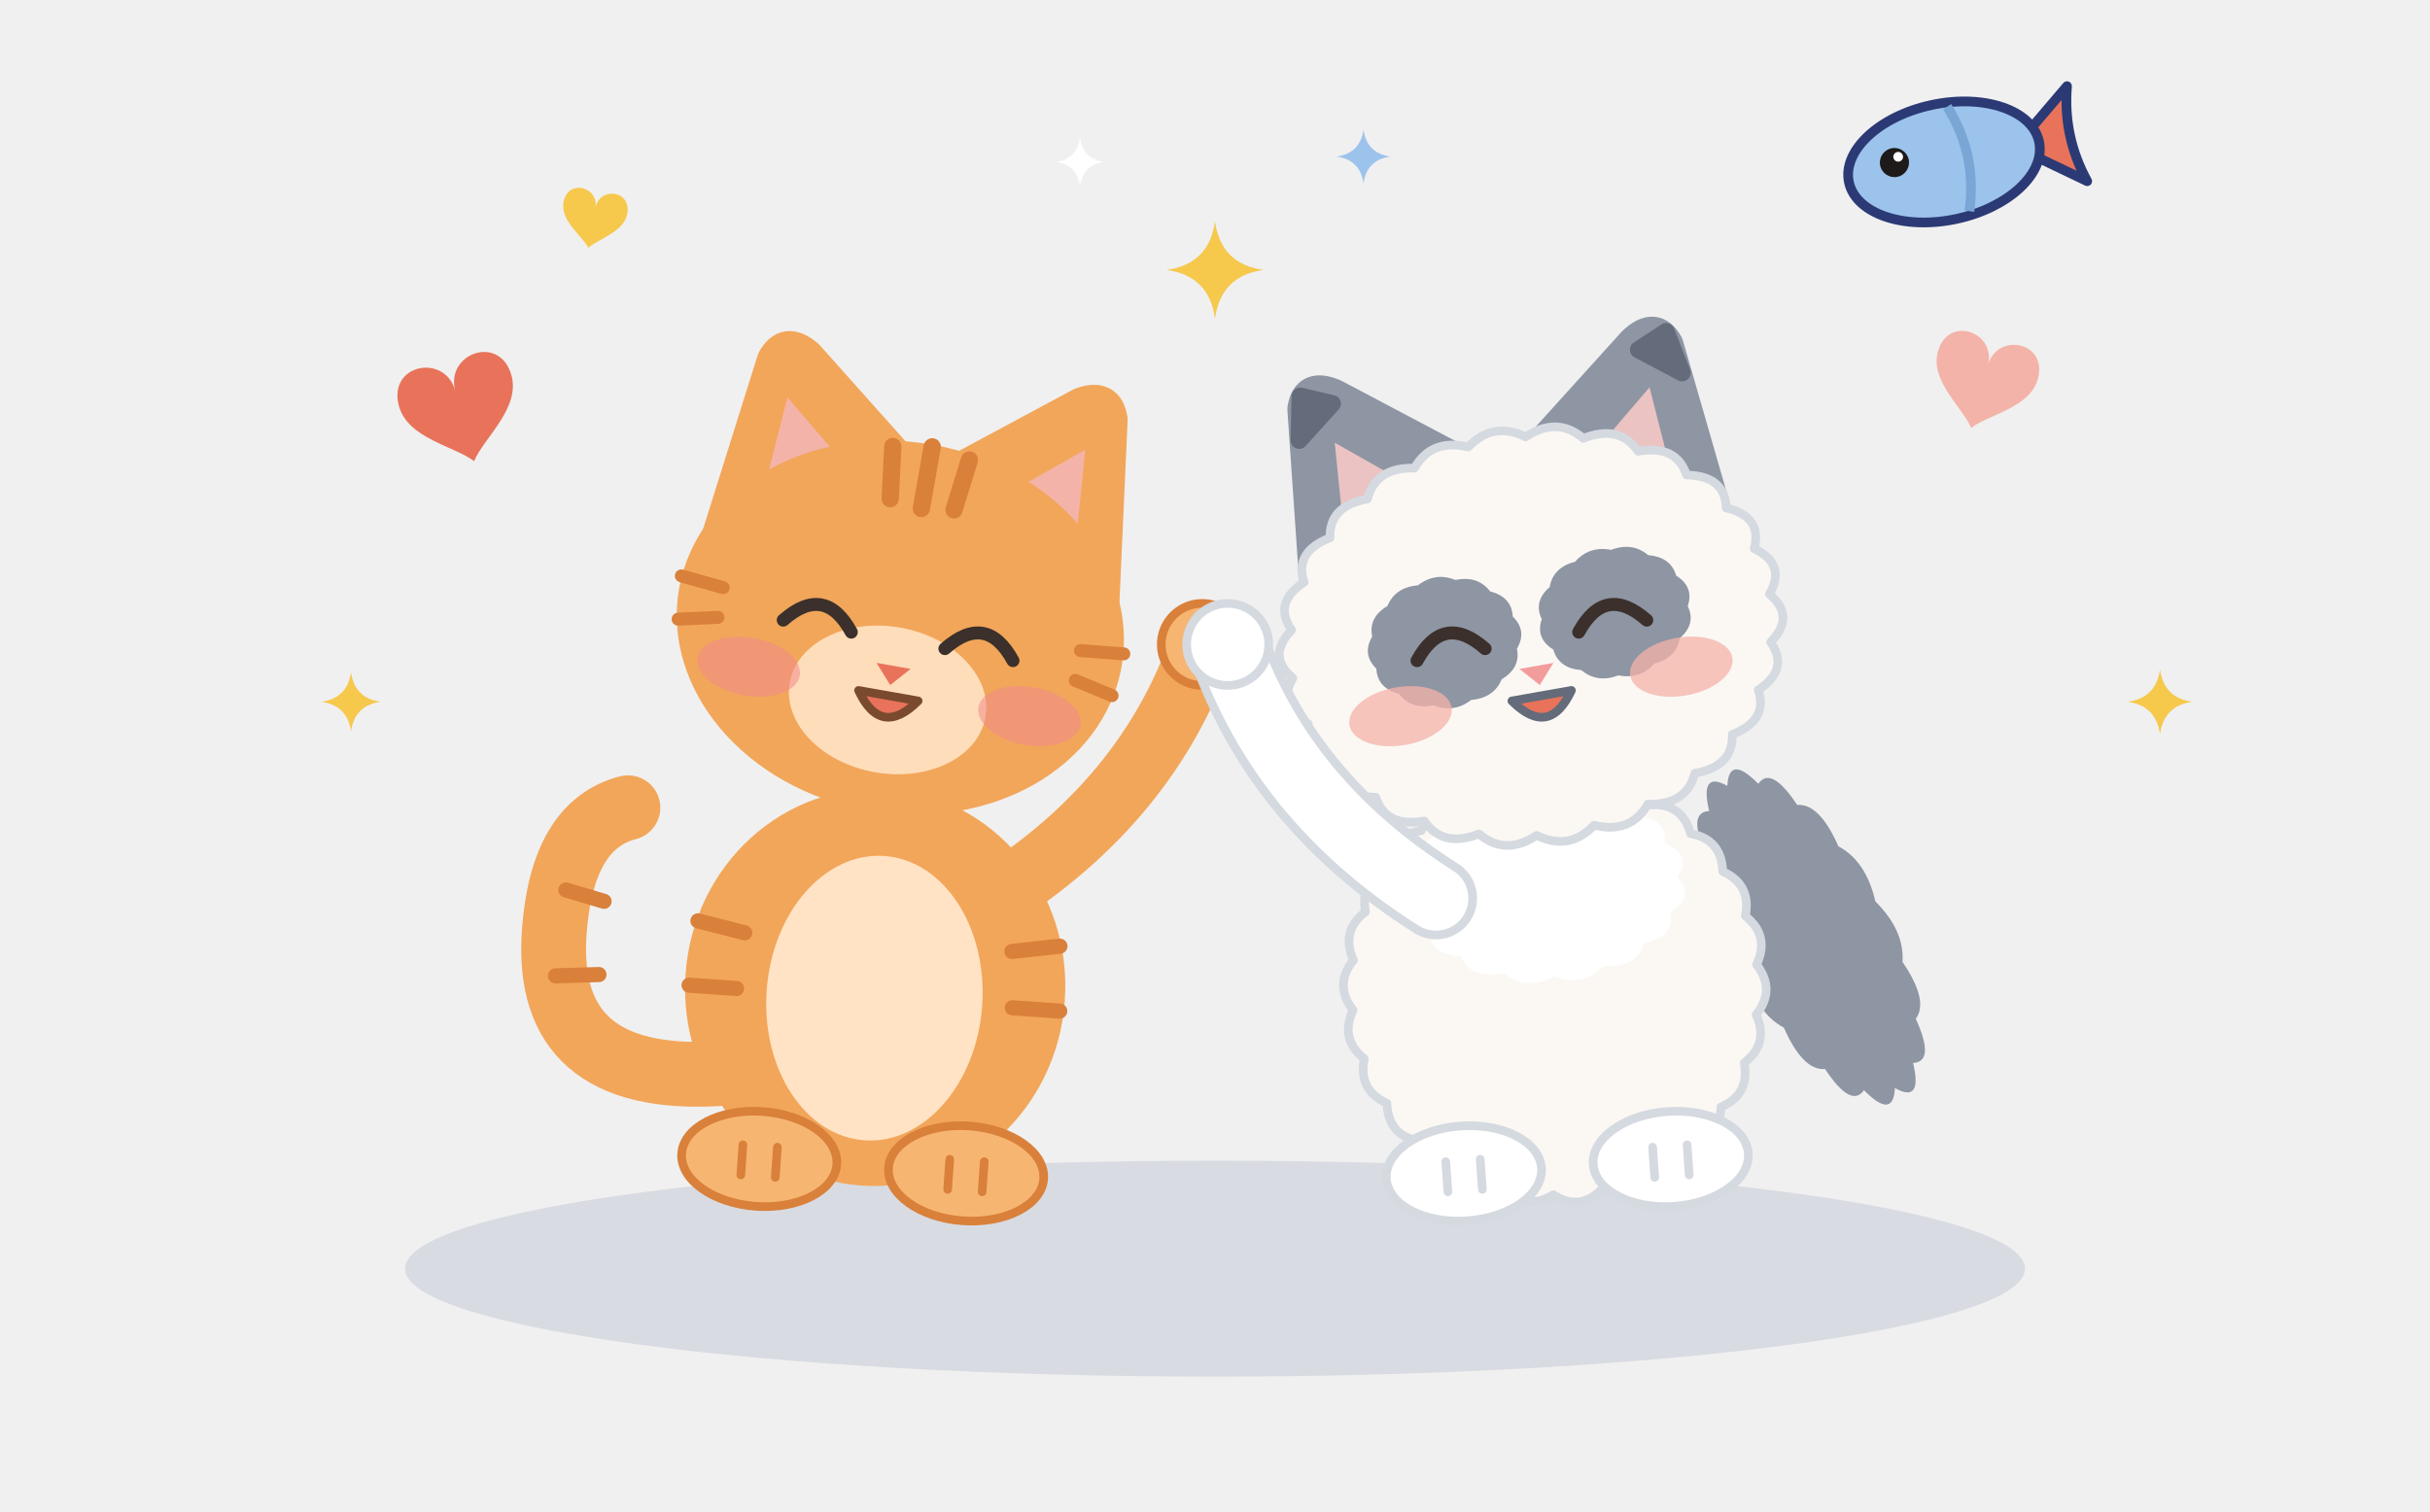
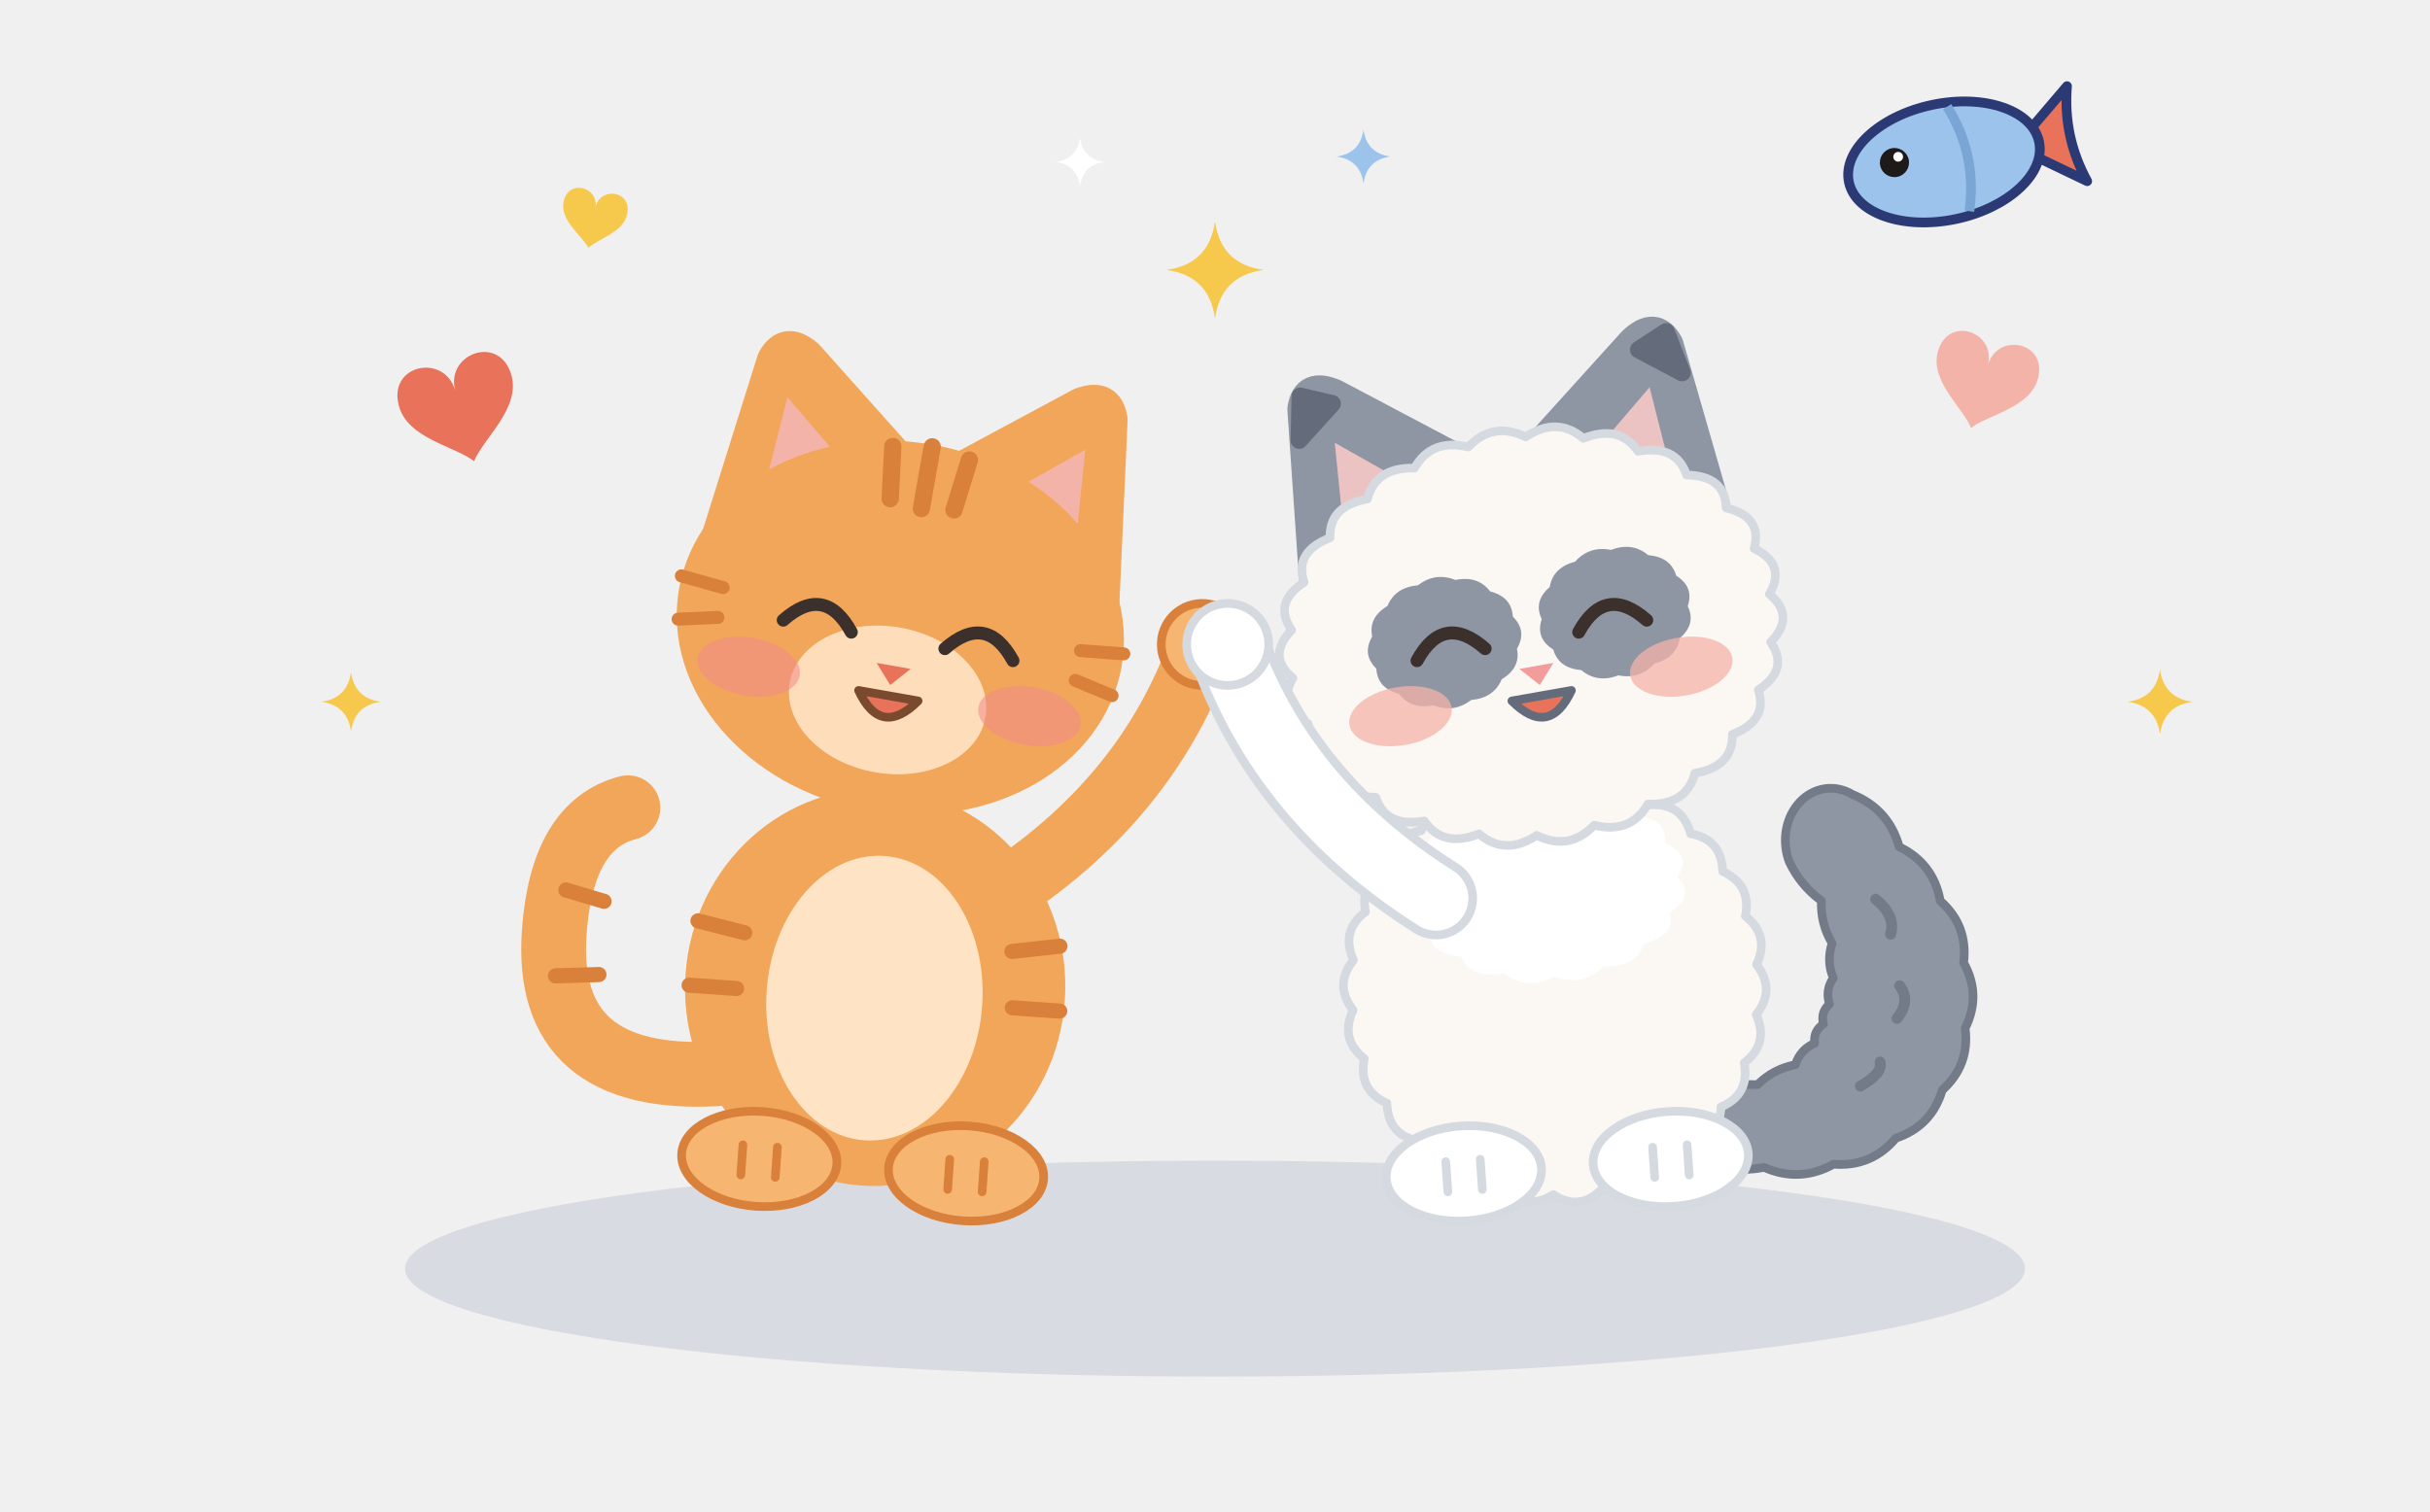
<svg xmlns="http://www.w3.org/2000/svg" width="900" height="560" viewBox="0 0 900 560">
  <ellipse cx="450" cy="470" rx="300" ry="40" fill="#2B3A75" opacity="0.12" />
  <path transform="translate(450 100) scale(1.8)" d="M0 -10 Q1.2 -1.2 10 0 Q1.2 1.2 0 10 Q-1.2 1.2 -10 0 Q-1.2 -1.2 0 -10Z" fill="#F6C84C" />
  <path transform="translate(400 60) scale(0.9)" d="M0 -10 Q1.2 -1.2 10 0 Q1.2 1.2 0 10 Q-1.2 1.2 -10 0 Q-1.2 -1.2 0 -10Z" fill="#fff" />
  <path transform="translate(505 58) scale(1.0)" d="M0 -10 Q1.2 -1.2 10 0 Q1.2 1.2 0 10 Q-1.2 1.2 -10 0 Q-1.2 -1.2 0 -10Z" fill="#9CC3EC" />
  <path transform="translate(170 150) rotate(-15) scale(0.9)" d="M0 -6 C0 -22 -24 -24 -24 -6 C-24 8 -6 16 0 24 C6 16 24 8 24 -6 C24 -24 0 -22 0 -6Z" fill="#E8735A" opacity="1" />
  <path transform="translate(735 140) rotate(15) scale(0.8)" d="M0 -6 C0 -22 -24 -24 -24 -6 C-24 8 -6 16 0 24 C6 16 24 8 24 -6 C24 -24 0 -22 0 -6Z" fill="#F4B3A8" opacity="1" />
  <path transform="translate(220 80) rotate(10) scale(0.5)" d="M0 -6 C0 -22 -24 -24 -24 -6 C-24 8 -6 16 0 24 C6 16 24 8 24 -6 C24 -24 0 -22 0 -6Z" fill="#F6C84C" opacity="1" />
  <g transform="translate(720 60) rotate(-12) scale(0.9)">
    <path d="M30 0 L56 -20 Q50 0 56 20Z" fill="#E8735A" stroke="#2B3A75" stroke-width="4" stroke-linejoin="round" />
    <ellipse cx="0" cy="0" rx="40" ry="24" fill="#9CC3EC" stroke="#2B3A75" stroke-width="4" />
    <path d="M6 -22 Q14 0 6 22" fill="none" stroke="#7AA6D6" stroke-width="4" />
    <circle cx="-20" cy="-4" r="6" fill="#1E1A1A" />
    <circle cx="-18" cy="-6" r="2" fill="#fff" />
  </g>
  <path transform="translate(130 260) scale(1.1)" d="M0 -10 Q1.2 -1.2 10 0 Q1.2 1.2 0 10 Q-1.2 1.2 -10 0 Q-1.2 -1.2 0 -10Z" fill="#F6C84C" />
  <path transform="translate(800 260) scale(1.2)" d="M0 -10 Q1.2 -1.2 10 0 Q1.2 1.2 0 10 Q-1.2 1.2 -10 0 Q-1.2 -1.2 0 -10Z" fill="#F6C84C" />
  <g transform="translate(330 282) scale(0.8) rotate(4)">
    <g transform="scale(-1 1)">
      <path d="M70 150 Q150 160 150 90 Q150 40 120 30" fill="none" stroke="#F2A65A" stroke-width="30" stroke-linecap="round" />
      <path d="M146 70 L128 74 M148 110 L128 108" stroke="#D9803A" stroke-width="7" stroke-linecap="round" />
    </g>
    <ellipse cx="0" cy="105" rx="88" ry="92" fill="#F2A65A" />
    <ellipse cx="0" cy="110" rx="50" ry="66" fill="#FFE3C4" />
    <path d="M-84 80 L-62 84 M-86 110 L-64 110 M84 80 L62 84 M86 110 L64 110" stroke="#D9803A" stroke-width="7" stroke-linecap="round" />
    <ellipse cx="-48" cy="188" rx="36" ry="22" fill="#F6B672" stroke="#D9803A" stroke-width="4" />
    <path d="M-56 182 L-56 196 M-40 182 L-40 196" stroke="#D9803A" stroke-width="4" stroke-linecap="round" />
    <ellipse cx="48" cy="188" rx="36" ry="22" fill="#F6B672" stroke="#D9803A" stroke-width="4" />
    <path d="M40 182 L40 196 M56 182 L56 196" stroke="#D9803A" stroke-width="4" stroke-linecap="round" />
    <g transform="translate(0 -62) rotate(6)">
      <g transform="scale(1 1)">
        <path d="M-92 -20 L-80 -112 Q-76 -124 -64 -117 L-12 -76Z" fill="#F2A65A" stroke="#F2A65A" stroke-width="14" stroke-linejoin="round" />
        <path d="M-74 -42 L-70 -96 L-36 -68Z" fill="#F4B3A8" />
      </g>
      <g transform="scale(-1 1)">
        <path d="M-92 -20 L-80 -112 Q-76 -124 -64 -117 L-12 -76Z" fill="#F2A65A" stroke="#F2A65A" stroke-width="14" stroke-linejoin="round" />
        <path d="M-74 -42 L-70 -96 L-36 -68Z" fill="#F4B3A8" />
      </g>
      <ellipse cx="0" cy="0" rx="104" ry="86" fill="#F2A65A" />
      <ellipse cx="0" cy="34" rx="46" ry="34" fill="#FFE3C4" opacity=".9" />
      <g stroke="#D9803A" stroke-width="8" stroke-linecap="round">
        <line x1="-18" y1="-82" x2="-15" y2="-58" />
        <line x1="0" y1="-85" x2="0" y2="-56" />
        <line x1="18" y1="-82" x2="15" y2="-58" />
      </g>
      <path d="M-104 -6 L-84 -4 M-102 14 L-84 10 M104 -6 L84 -4 M102 14 L84 10" stroke="#D9803A" stroke-width="6" stroke-linecap="round" />
      <path d="M-54 6 Q-38 -14 -22 6" fill="none" stroke="#3B302B" stroke-width="6" stroke-linecap="round" />
      <path d="M22 6 Q38 -14 54 6" fill="none" stroke="#3B302B" stroke-width="6" stroke-linecap="round" />
      <ellipse cx="-66" cy="30" rx="24.0" ry="13.5" fill="#F08A8A" opacity=".55" />
      <ellipse cx="66" cy="30" rx="24.0" ry="13.5" fill="#F08A8A" opacity=".55" />
      <path d="M-8 18 L8 18 L0 27Z" fill="#E8735A" />
      <path d="M-14 32 Q0 52 14 32Z" fill="#E8735A" stroke="#7A4A2E" stroke-width="4" stroke-linejoin="round" />
    </g>
    <path d="M52 60 Q120 10 140 -64" fill="none" stroke="#F2A65A" stroke-width="30" stroke-linecap="round" />
    <circle cx="140" cy="-64" r="19" fill="#F6B672" stroke="#D9803A" stroke-width="4" />
  </g>
  <g transform="translate(570 282) scale(0.8) rotate(-4)">
    <g transform="scale(1 1)">
-       <g transform="translate(120 90) rotate(-25)">
-         <path d="M34.0 0.0 Q39.3 18.4 31.4 30.6 Q33.4 52.4 24.0 56.6 Q22.3 78.5 13.0 73.9 Q7.8 92.6 0.0 80.0 Q-7.8 92.6 -13.0 73.9 Q-22.3 78.5 -24.0 56.6 Q-33.4 52.4 -31.4 30.6 Q-39.3 18.4 -34.0 0.0 Q-39.3 -18.4 -31.4 -30.6 Q-33.4 -52.4 -24.0 -56.6 Q-22.3 -78.5 -13.0 -73.9 Q-7.8 -92.6 -0.0 -80.0 Q7.8 -92.6 13.0 -73.9 Q22.3 -78.5 24.0 -56.6 Q33.4 -52.4 31.4 -30.6 Q39.3 -18.4 34.0 0.0Z" fill="#8E95A3" />
-       </g>
+       <path d="M57.1 184.7 Q71.6 197.4 90.8 194.9 Q106.7 203.3 123.0 195.7 Q140.4 198.3 152.6 185.7 Q169.5 181.3 175.6 165.0 Q189.2 154.3 188.2 137.1 Q196.9 122.3 189.6 106.8 Q192.9 89.8 180.8 77.5 Q178.9 60.0 163.6 51.2 Q160.0 33.5 143.7 25.5 A21.4 24.6 0 0 0 112.3 54.5 Q116.7 65.8 125.9 73.6 Q124.7 84.1 129.5 93.6 Q126.2 101.5 128.9 109.7 Q124.7 115.0 126.3 121.6 Q121.8 125.1 122.9 130.6 Q117.9 133.5 118.2 139.2 Q111.3 141.7 108.6 148.5 Q98.4 149.7 90.5 156.5 Q76.4 154.9 62.9 159.3Z" fill="#8E95A3" stroke="#737A88" stroke-width="4" stroke-linejoin="round" />
+       <path d="M137.9 160.5 Q148.8 155.3 147.8 150.0" fill="none" stroke="#737A88" stroke-width="5" stroke-linecap="round" />
+       <path d="M157.0 130.4 Q164.1 122.9 159.3 115.4" fill="none" stroke="#737A88" stroke-width="5" stroke-linecap="round" />
+       <path d="M156.8 91.3 Q159.9 83.0 151.0 74.6" fill="none" stroke="#737A88" stroke-width="5" stroke-linecap="round" />
    </g>
    <path d="M92.1 124.1 Q97.2 138.0 85.0 146.0 Q86.7 160.8 72.9 165.6 Q71.1 180.4 56.6 181.7 Q51.4 195.5 37.0 193.3 Q28.6 205.5 15.2 199.7 Q4.3 209.5 -7.4 200.7 Q-20.4 207.6 -29.6 196.1 Q-43.8 199.6 -50.1 186.2 Q-64.7 186.1 -67.7 171.6 Q-81.8 168.0 -81.3 153.1 Q-94.2 146.1 -90.3 131.8 Q-101.1 121.9 -93.9 109.0 Q-102.1 96.7 -92.1 85.9 Q-97.2 72.0 -85.0 64.0 Q-86.7 49.2 -72.9 44.4 Q-71.1 29.6 -56.6 28.3 Q-51.4 14.5 -37.0 16.7 Q-28.6 4.5 -15.2 10.3 Q-4.3 0.5 7.4 9.3 Q20.4 2.4 29.6 13.9 Q43.8 10.4 50.1 23.8 Q64.7 23.9 67.7 38.4 Q81.8 42.0 81.3 56.9 Q94.2 63.9 90.3 78.2 Q101.1 88.1 93.9 101.0 Q102.1 113.3 92.1 124.1Z" fill="#FBF8F4" stroke="#D5D9E0" stroke-width="4" stroke-linejoin="round" />
    <path d="M60.0 58.0 Q68.3 67.5 55.4 74.1 Q57.9 85.1 42.4 87.7 Q38.7 98.5 23.0 96.8 Q13.6 105.8 0.0 100.0 Q-13.6 105.8 -23.0 96.8 Q-38.7 98.5 -42.4 87.7 Q-57.9 85.1 -55.4 74.1 Q-68.3 67.5 -60.0 58.0 Q-68.3 48.5 -55.4 41.9 Q-57.9 30.9 -42.4 28.3 Q-38.7 17.5 -23.0 19.2 Q-13.6 10.2 -0.0 16.0 Q13.6 10.2 23.0 19.2 Q38.7 17.5 42.4 28.3 Q57.9 30.9 55.4 41.9 Q68.3 48.5 60.0 58.0Z" fill="#FFFFFF" />
    <ellipse cx="-48" cy="188" rx="36" ry="22" fill="#FFFFFF" stroke="#D5D9E0" stroke-width="4" />
    <path d="M-56 182 L-56 196 M-40 182 L-40 196" stroke="#D5D9E0" stroke-width="4" stroke-linecap="round" />
    <ellipse cx="48" cy="188" rx="36" ry="22" fill="#FFFFFF" stroke="#D5D9E0" stroke-width="4" />
    <path d="M40 182 L40 196 M56 182 L56 196" stroke="#D5D9E0" stroke-width="4" stroke-linecap="round" />
    <g transform="translate(0 -62) rotate(-6)">
      <g transform="scale(1 1)">
        <path d="M-96 -24 L-86 -118 Q-82 -130 -70 -122 L-16 -80Z" fill="#8E95A3" stroke="#8E95A3" stroke-width="14" stroke-linejoin="round" />
        <path d="M-90 -104 L-86 -124 L-72 -118Z" fill="#646B7A" stroke="#646B7A" stroke-width="8" stroke-linejoin="round" />
        <path d="M-78 -46 L-74 -100 L-40 -72Z" fill="#EBC3C3" />
      </g>
      <g transform="scale(-1 1)">
        <path d="M-96 -24 L-86 -118 Q-82 -130 -70 -122 L-16 -80Z" fill="#8E95A3" stroke="#8E95A3" stroke-width="14" stroke-linejoin="round" />
        <path d="M-90 -104 L-86 -124 L-72 -118Z" fill="#646B7A" stroke="#646B7A" stroke-width="8" stroke-linejoin="round" />
        <path d="M-78 -46 L-74 -100 L-40 -72Z" fill="#EBC3C3" />
      </g>
      <path d="M112.0 4.0 Q122.3 16.2 108.7 26.0 Q115.2 39.9 99.2 46.8 Q101.4 61.5 83.8 65.0 Q81.7 79.7 63.6 79.7 Q57.3 93.6 39.7 90.0 Q29.5 102.3 13.5 95.3 Q-0.0 105.2 -13.5 95.3 Q-29.5 102.3 -39.7 90.0 Q-57.3 93.6 -63.6 79.7 Q-81.7 79.7 -83.8 65.0 Q-101.4 61.5 -99.2 46.8 Q-115.2 39.9 -108.7 26.0 Q-122.3 16.2 -112.0 4.0 Q-122.3 -8.2 -108.7 -18.0 Q-115.2 -31.9 -99.2 -38.8 Q-101.4 -53.5 -83.8 -57.0 Q-81.7 -71.7 -63.6 -71.7 Q-57.3 -85.6 -39.7 -82.0 Q-29.5 -94.3 -13.5 -87.3 Q-0.0 -97.2 13.5 -87.3 Q29.5 -94.3 39.7 -82.0 Q57.3 -85.6 63.6 -71.7 Q81.7 -71.7 83.8 -57.0 Q101.4 -53.5 99.2 -38.8 Q115.2 -31.9 108.7 -18.0 Q122.3 -8.2 112.0 4.0Z" fill="#FBF8F4" stroke="#D5D9E0" stroke-width="4" stroke-linejoin="round" />
      <path d="M-7.5 8.6 Q-7.2 17.6 -16.9 21.3 Q-21.9 29.2 -32.5 28.3 Q-41.5 33.0 -50.0 27.7 Q-60.6 28.0 -64.9 19.7 Q-74.3 15.4 -73.2 6.4 Q-78.7 -1.3 -72.5 -8.6 Q-72.8 -17.6 -63.1 -21.3 Q-58.1 -29.2 -47.5 -28.3 Q-38.5 -33.0 -30.0 -27.7 Q-19.4 -28.0 -15.1 -19.7 Q-5.7 -15.4 -6.8 -6.4 Q-1.3 1.3 -7.5 8.6Z" fill="#8E95A3" />
      <path d="M73.8 2.9 Q76.3 11.7 67.6 16.9 Q64.5 25.6 54.0 26.4 Q46.2 32.6 36.6 28.9 Q26.3 30.9 20.1 23.5 Q10.0 20.9 9.0 11.9 Q1.7 5.3 6.2 -2.9 Q3.7 -11.7 12.4 -16.9 Q15.5 -25.6 26.0 -26.4 Q33.8 -32.6 43.4 -28.9 Q53.7 -30.9 59.9 -23.5 Q70.0 -20.9 71.0 -11.9 Q78.3 -5.3 73.8 2.9Z" fill="#8E95A3" />
      <path d="M-54 6 Q-38 -14 -22 6" fill="none" stroke="#3B302B" stroke-width="6" stroke-linecap="round" />
      <path d="M22 6 Q38 -14 54 6" fill="none" stroke="#3B302B" stroke-width="6" stroke-linecap="round" />
      <ellipse cx="-66" cy="30" rx="24.0" ry="13.5" fill="#F4B3A8" opacity=".75" />
      <ellipse cx="66" cy="30" rx="24.0" ry="13.5" fill="#F4B3A8" opacity=".75" />
      <path d="M-8 18 L8 18 L0 27Z" fill="#F29C9C" />
      <path d="M-14 32 Q0 52 14 32Z" fill="#E8735A" stroke="#646B7A" stroke-width="4" stroke-linejoin="round" />
    </g>
    <path d="M-52 60 Q-120 10 -140 -64" fill="none" stroke="#D5D9E0" stroke-width="38" stroke-linecap="round" />
    <path d="M-52 60 Q-120 10 -140 -64" fill="none" stroke="#FFFFFF" stroke-width="30" stroke-linecap="round" />
    <circle cx="-140" cy="-64" r="19" fill="#FFFFFF" stroke="#D5D9E0" stroke-width="4" />
  </g>
</svg>
